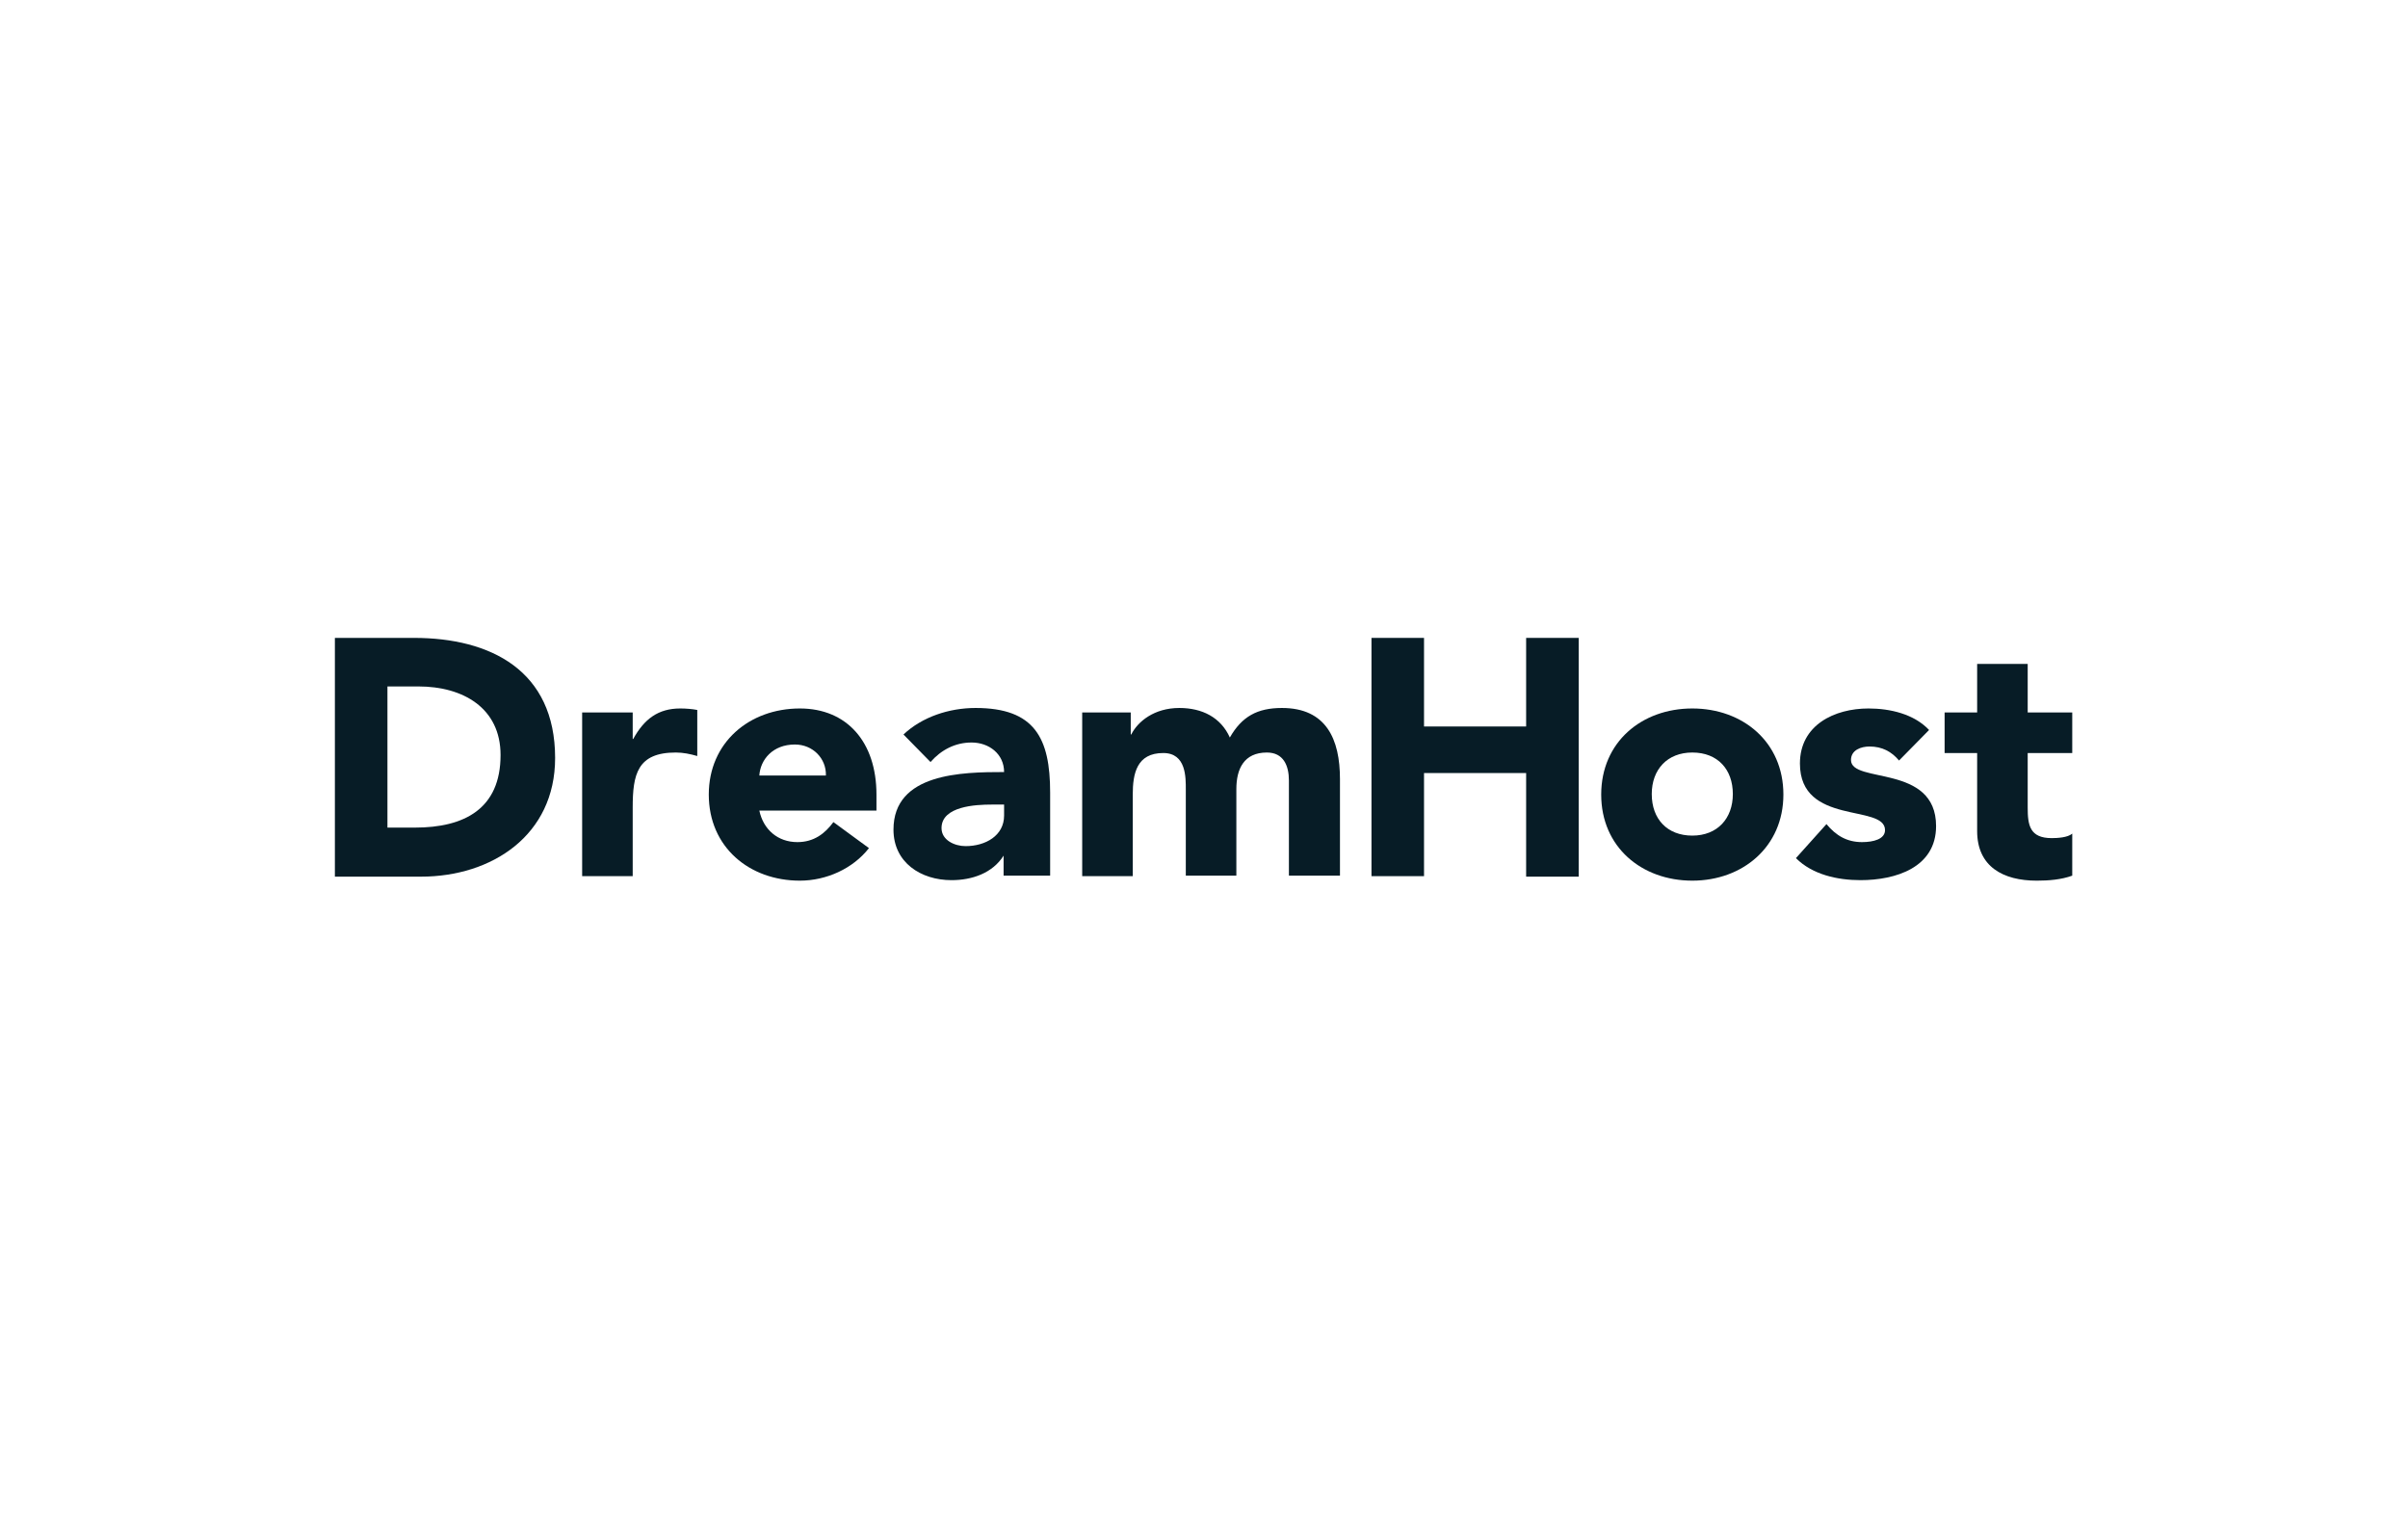
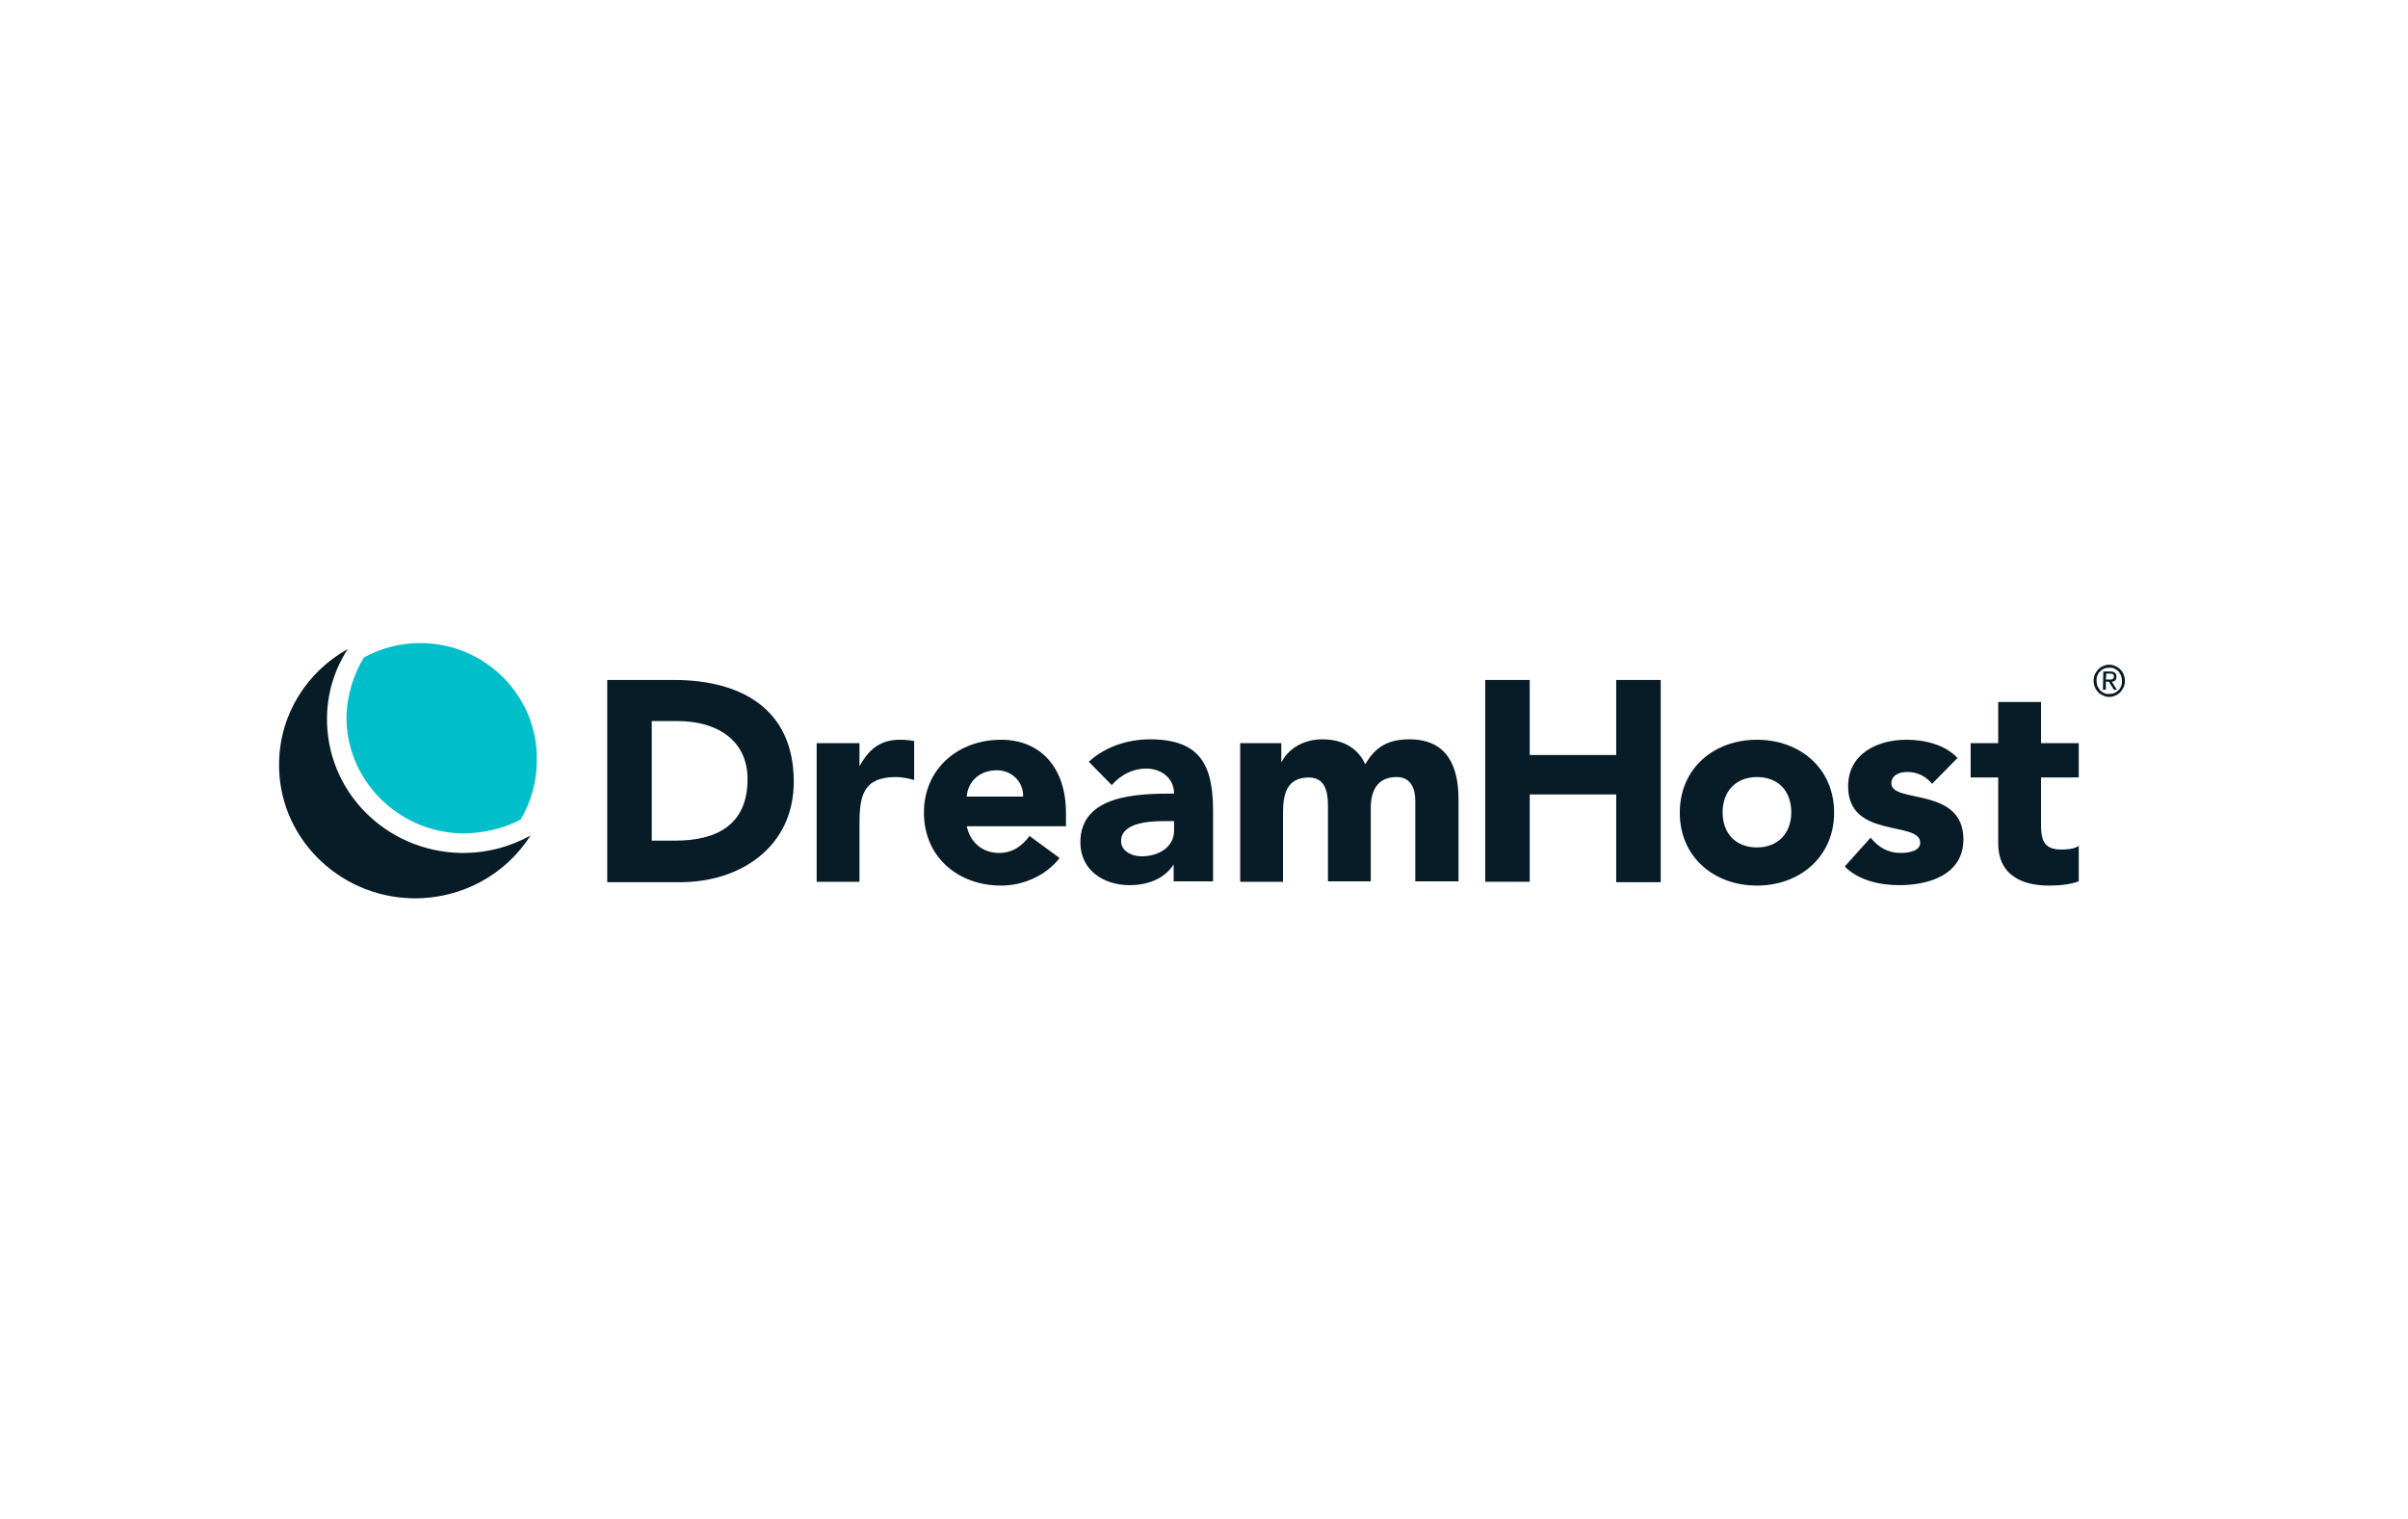
<svg xmlns="http://www.w3.org/2000/svg" width="604" height="381" viewBox="0 0 604 381" fill="none">
-   <path d="M84 160H103.837C123.045 160 139.241 168.161 139.241 190.131C139.241 209.466 123.422 219.886 105.594 219.886H84V160ZM97.183 207.583H104.088C116.391 207.583 125.556 202.937 125.556 189.378C125.556 177.577 116.14 172.178 104.966 172.178H97.183V207.583V207.583Z" fill="#071C26" />
-   <path d="M146.021 178.706H158.701V185.36H158.827C161.589 180.338 165.104 177.702 170.628 177.702C172.009 177.702 173.641 177.827 174.897 178.078V189.629C173.139 189.127 171.382 188.75 169.498 188.75C159.831 188.75 158.701 194.274 158.701 202.56V219.76H146.021V178.706Z" fill="#071C26" />
-   <path d="M217.96 212.73C213.942 217.877 207.288 220.89 200.634 220.89C187.954 220.89 177.785 212.478 177.785 199.296C177.785 186.239 187.954 177.702 200.634 177.702C212.436 177.702 219.843 186.113 219.843 199.296V203.313H190.465C191.469 208.084 195.11 211.223 200.007 211.223C204.15 211.223 206.912 209.089 209.046 206.201L217.96 212.73ZM207.163 194.525C207.288 190.257 203.899 186.741 199.379 186.741C193.855 186.741 190.716 190.508 190.465 194.525H207.163Z" fill="#071C26" />
-   <path d="M251.857 214.614H251.732C248.97 219.008 243.822 220.766 238.675 220.766C231.016 220.766 224.111 216.372 224.111 208.086C224.111 193.899 241.311 193.648 251.857 193.648C251.857 189.128 248.091 186.24 243.697 186.24C239.554 186.24 236.038 188.124 233.402 191.137L226.622 184.232C231.268 179.837 238.047 177.578 244.701 177.578C259.516 177.578 263.408 185.11 263.408 198.795V219.636H251.732V214.614H251.857ZM248.719 201.808C244.827 201.808 236.164 202.185 236.164 207.709C236.164 210.722 239.428 212.229 242.19 212.229C247.212 212.229 251.857 209.592 251.857 204.57V201.808H248.719Z" fill="#071C26" />
-   <path d="M271.448 178.707H283.626V184.232H283.751C285.384 180.967 289.527 177.578 295.804 177.578C301.579 177.578 306.224 179.963 308.484 184.985C311.497 179.712 315.389 177.578 321.541 177.578C332.715 177.578 336.105 185.487 336.105 195.405V219.636H323.299V195.782C323.299 192.016 321.918 188.751 317.775 188.751C312 188.751 310.116 192.894 310.116 197.916V219.636H297.436V198.042C297.436 195.029 297.562 188.877 291.786 188.877C285.132 188.877 284.128 194.024 284.128 199.297V219.762H271.448V178.707Z" fill="#071C26" />
-   <path d="M344.008 160H357.19V182.222H382.802V160H395.985V219.886H382.802V193.898H357.19V219.761H344.008V160Z" fill="#071C26" />
-   <path d="M424.481 177.702C437.161 177.702 447.33 186.113 447.33 199.296C447.33 212.353 437.161 220.89 424.481 220.89C411.8 220.89 401.631 212.478 401.631 199.296C401.631 186.113 411.8 177.702 424.481 177.702ZM424.481 209.591C430.758 209.591 434.65 205.322 434.65 199.17C434.65 193.019 430.883 188.75 424.481 188.75C418.203 188.75 414.311 193.019 414.311 199.17C414.311 205.448 418.203 209.591 424.481 209.591Z" fill="#071C26" />
-   <path d="M476.336 190.759C474.453 188.499 472.068 187.243 468.929 187.243C466.795 187.243 464.284 188.122 464.284 190.633C464.284 196.659 485.627 191.512 485.627 207.205C485.627 217.626 475.458 220.765 466.669 220.765C460.894 220.765 454.617 219.384 450.474 215.241L458.132 206.703C460.517 209.591 463.28 211.223 467.046 211.223C469.934 211.223 472.821 210.47 472.821 208.21C472.821 201.556 451.478 207.205 451.478 191.512C451.478 181.845 460.141 177.702 468.678 177.702C474.077 177.702 480.103 179.083 483.869 183.1L476.336 190.759Z" fill="#071C26" />
-   <path d="M519.783 188.877H508.609V202.562C508.609 206.956 509.111 210.22 514.635 210.22C516.016 210.22 518.653 210.094 519.783 209.09V219.636C517.021 220.64 513.882 220.892 510.869 220.892C502.457 220.892 495.929 217.376 495.929 208.462V188.877H487.768V178.708H495.929V166.529H508.609V178.708H519.783V188.877Z" fill="#071C26" />
+   <path d="M152.313 170.553H169.115C185.385 170.553 199.102 177.465 199.102 196.074C199.102 212.45 185.704 221.276 170.604 221.276H152.313V170.553ZM163.479 210.855H169.328C179.749 210.855 187.511 206.921 187.511 195.436C187.511 185.44 179.536 180.868 170.072 180.868H163.479V210.855V210.855Z" fill="#071C26" />
+   <path d="M204.842 186.397H215.582V192.033H215.689C218.028 187.78 221.006 185.547 225.685 185.547C226.854 185.547 228.237 185.653 229.3 185.866V195.649C227.811 195.224 226.323 194.905 224.727 194.905C216.539 194.905 215.582 199.583 215.582 206.602V221.17H204.842V186.397Z" fill="#071C26" />
+   <path d="M265.781 215.215C262.378 219.575 256.742 222.127 251.106 222.127C240.366 222.127 231.753 215.002 231.753 203.837C231.753 192.778 240.366 185.547 251.106 185.547C261.102 185.547 267.376 192.671 267.376 203.837V207.24H242.493C243.344 211.281 246.428 213.939 250.575 213.939C254.084 213.939 256.423 212.131 258.231 209.686L265.781 215.215ZM256.636 199.796C256.742 196.181 253.871 193.203 250.043 193.203C245.364 193.203 242.706 196.393 242.493 199.796H256.636Z" fill="#071C26" />
+   <path d="M294.492 216.809H294.386C292.047 220.531 287.687 222.02 283.327 222.02C276.84 222.02 270.992 218.298 270.992 211.28C270.992 199.264 285.56 199.051 294.492 199.051C294.492 195.223 291.302 192.777 287.58 192.777C284.071 192.777 281.094 194.372 278.861 196.924L273.118 191.076C277.053 187.354 282.795 185.44 288.431 185.44C300.979 185.44 304.276 191.82 304.276 203.411V221.063H294.386V216.809H294.492ZM291.834 205.963C288.537 205.963 281.2 206.282 281.2 210.961C281.2 213.513 283.965 214.789 286.304 214.789C290.558 214.789 294.492 212.556 294.492 208.302V205.963H291.834Z" fill="#071C26" />
+   <path d="M311.079 186.397H321.393V191.076H321.5C322.882 188.311 326.391 185.44 331.708 185.44C336.6 185.44 340.534 187.46 342.448 191.714C345 187.247 348.297 185.44 353.508 185.44C362.972 185.44 365.843 192.139 365.843 200.54V221.063H354.996V200.859C354.996 197.669 353.827 194.904 350.317 194.904C345.426 194.904 343.831 198.413 343.831 202.667V221.063H333.091V202.773C333.091 200.221 333.197 195.01 328.305 195.01C322.669 195.01 321.819 199.37 321.819 203.836V221.169H311.079V186.397Z" fill="#071C26" />
+   <path d="M372.536 170.553H383.702V189.375H405.395V170.553H416.56V221.276H405.395V199.264H383.702V221.17H372.536V170.553Z" fill="#071C26" />
+   <path d="M440.696 185.547C451.436 185.547 460.05 192.671 460.05 203.837C460.05 214.896 451.436 222.127 440.696 222.127C429.956 222.127 421.343 215.002 421.343 203.837C421.343 192.671 429.956 185.547 440.696 185.547ZM440.696 212.557C446.013 212.557 449.31 208.941 449.31 203.731C449.31 198.52 446.12 194.905 440.696 194.905C435.379 194.905 432.083 198.52 432.083 203.731C432.083 209.047 435.379 212.557 440.696 212.557Z" fill="#071C26" />
+   <path d="M484.619 196.606C483.024 194.692 481.004 193.628 478.345 193.628C476.537 193.628 474.411 194.373 474.411 196.5C474.411 201.604 492.488 197.244 492.488 210.536C492.488 219.362 483.875 222.021 476.431 222.021C471.539 222.021 466.223 220.851 462.713 217.342L469.2 210.111C471.22 212.557 473.56 213.939 476.75 213.939C479.196 213.939 481.642 213.301 481.642 211.387C481.642 205.751 463.564 210.536 463.564 197.244C463.564 189.056 470.901 185.547 478.132 185.547C482.705 185.547 487.809 186.716 490.999 190.119L484.619 196.606Z" fill="#071C26" />
+   <path d="M521.415 195.01H511.951V206.601C511.951 210.323 512.376 213.088 517.055 213.088C518.225 213.088 520.458 212.981 521.415 212.131V221.063C519.076 221.914 516.417 222.127 513.865 222.127C506.74 222.127 501.211 219.149 501.211 211.599V195.01H494.299V186.397H501.211V176.082H511.951V186.397H521.415V195.01Z" fill="#071C26" />
+   <path d="M133.067 209.579C127.857 212.45 121.902 214.045 115.522 213.939C96.593 213.513 81.706 198.307 82.025 179.804C82.131 173.53 84.046 167.682 87.236 162.79C77.133 168.426 70.222 178.953 70.009 191.182C69.584 209.579 84.577 224.891 103.399 225.317C115.947 225.53 126.9 219.256 133.067 209.579Z" fill="#071C26" />
+   <path d="M105.415 161.301C100.311 161.301 95.526 162.577 91.272 164.916C88.614 169.276 87.125 174.274 86.912 179.378C86.593 195.435 99.673 208.727 115.943 209.046C120.834 209.046 126.364 207.877 130.617 205.537C133.17 201.177 134.658 196.073 134.658 190.65C134.871 174.487 121.685 161.301 105.415 161.301Z" fill="#00BECA" />
+   <path d="M525.132 170.765C525.132 170.233 525.239 169.701 525.451 169.169C525.664 168.638 525.983 168.319 526.302 167.893C526.621 167.574 527.046 167.255 527.578 167.043C528.003 166.83 528.535 166.724 529.067 166.724C529.599 166.724 530.13 166.83 530.556 167.043C530.981 167.255 531.406 167.468 531.832 167.893C532.151 168.212 532.47 168.638 532.682 169.169C532.895 169.701 533.001 170.127 533.001 170.765C533.001 171.296 532.895 171.828 532.682 172.36C532.47 172.785 532.151 173.21 531.832 173.636C531.513 173.955 531.087 174.274 530.556 174.486C530.13 174.699 529.599 174.805 529.067 174.805C528.535 174.805 528.003 174.699 527.578 174.486C527.153 174.274 526.727 174.061 526.302 173.636C525.983 173.317 525.664 172.891 525.451 172.36C525.239 171.828 525.132 171.296 525.132 170.765ZM525.877 170.765C525.877 171.19 525.983 171.722 526.089 172.041C526.302 172.466 526.515 172.785 526.727 173.104C527.046 173.423 527.365 173.636 527.791 173.848C528.216 174.061 528.641 174.061 529.067 174.061C529.492 174.061 529.918 173.955 530.343 173.848C530.768 173.636 531.087 173.423 531.406 173.104C531.725 172.785 531.938 172.466 532.044 172.041C532.257 171.615 532.257 171.19 532.257 170.765C532.257 170.339 532.151 169.808 532.044 169.489C531.832 169.063 531.619 168.744 531.406 168.425C531.087 168.106 530.768 167.893 530.343 167.681C529.918 167.468 529.492 167.468 529.067 167.468C528.641 167.468 528.216 167.574 527.791 167.681C527.365 167.893 527.046 168.106 526.727 168.425C526.408 168.744 526.196 169.063 526.089 169.489C525.877 169.808 525.877 170.233 525.877 170.765ZM527.578 168.425H529.28C530.343 168.425 530.875 168.85 530.875 169.701C530.875 170.127 530.768 170.446 530.556 170.658C530.343 170.871 530.024 170.977 529.705 170.977L530.981 172.998H530.237L528.961 170.977H528.216V172.998H527.472L527.578 168.425ZM528.216 170.446H528.961C529.067 170.446 529.28 170.446 529.386 170.446C529.492 170.446 529.705 170.446 529.811 170.339C529.918 170.339 530.024 170.233 530.13 170.127C530.237 170.02 530.237 169.914 530.237 169.701C530.237 169.595 530.237 169.382 530.13 169.276C530.024 169.169 530.024 169.063 529.918 169.063C529.811 169.063 529.705 168.957 529.599 168.957C529.492 168.957 529.386 168.957 529.28 168.957H528.322L528.216 170.446Z" fill="#071C26" />
</svg>
